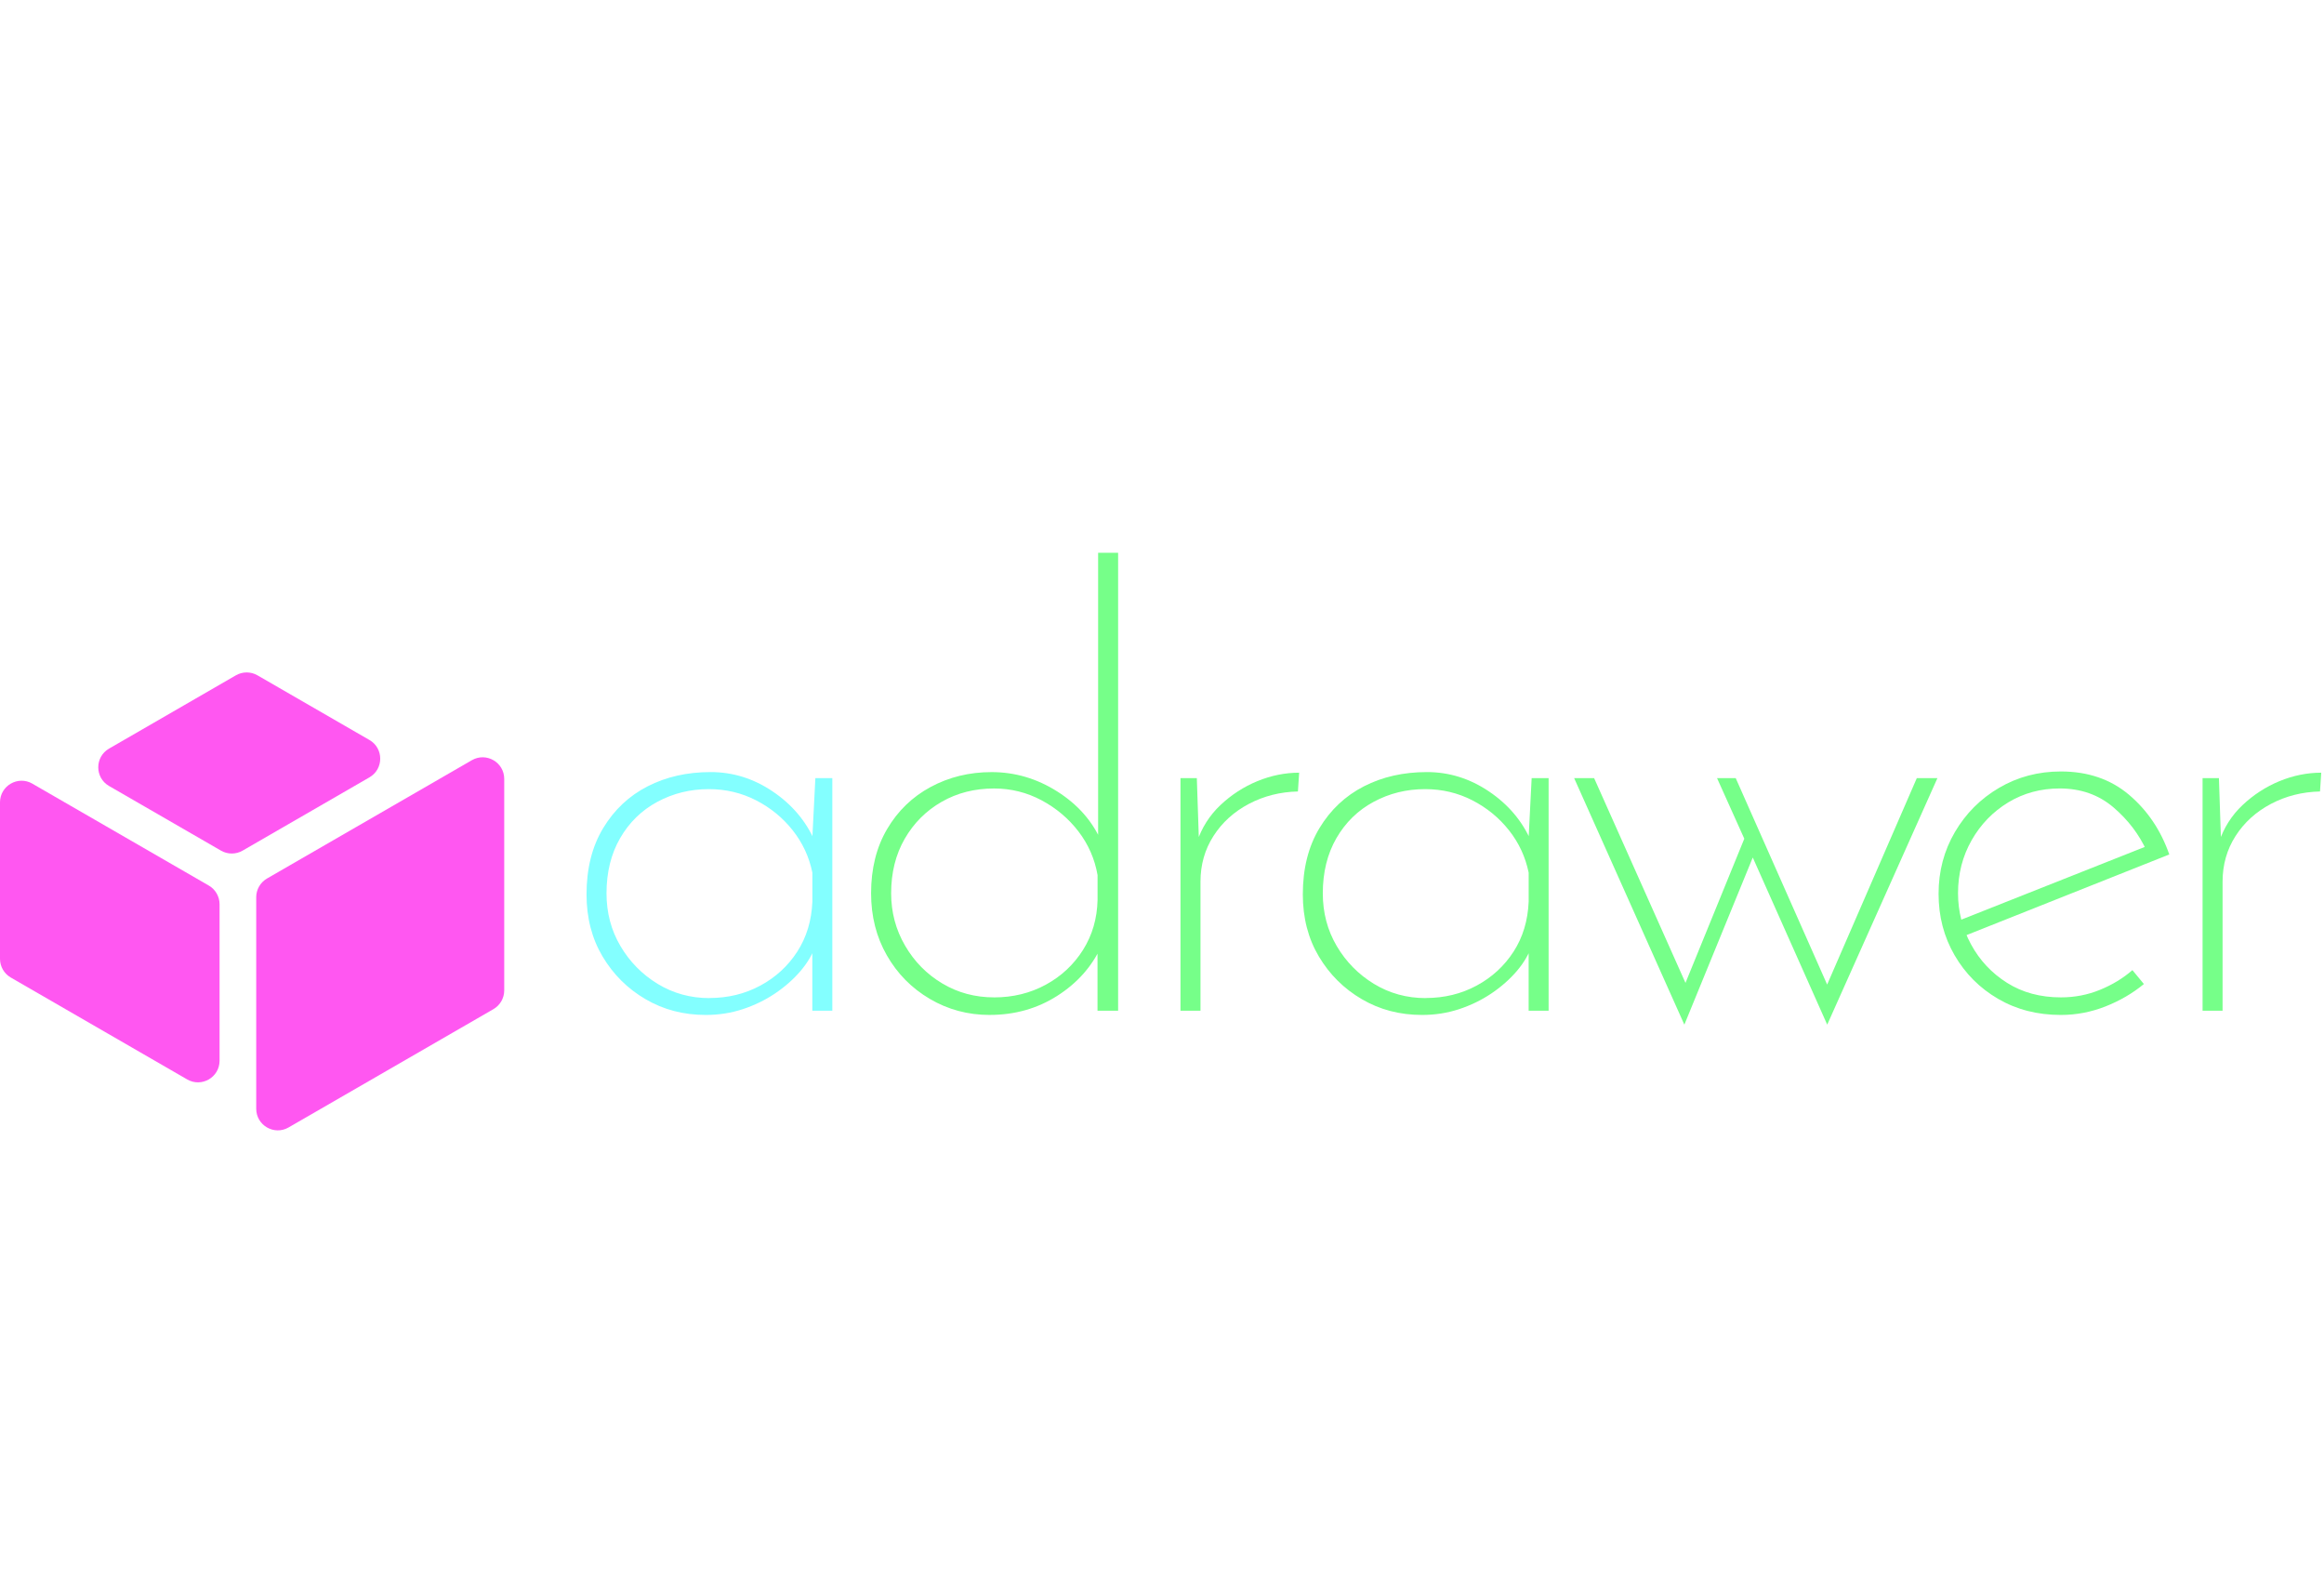
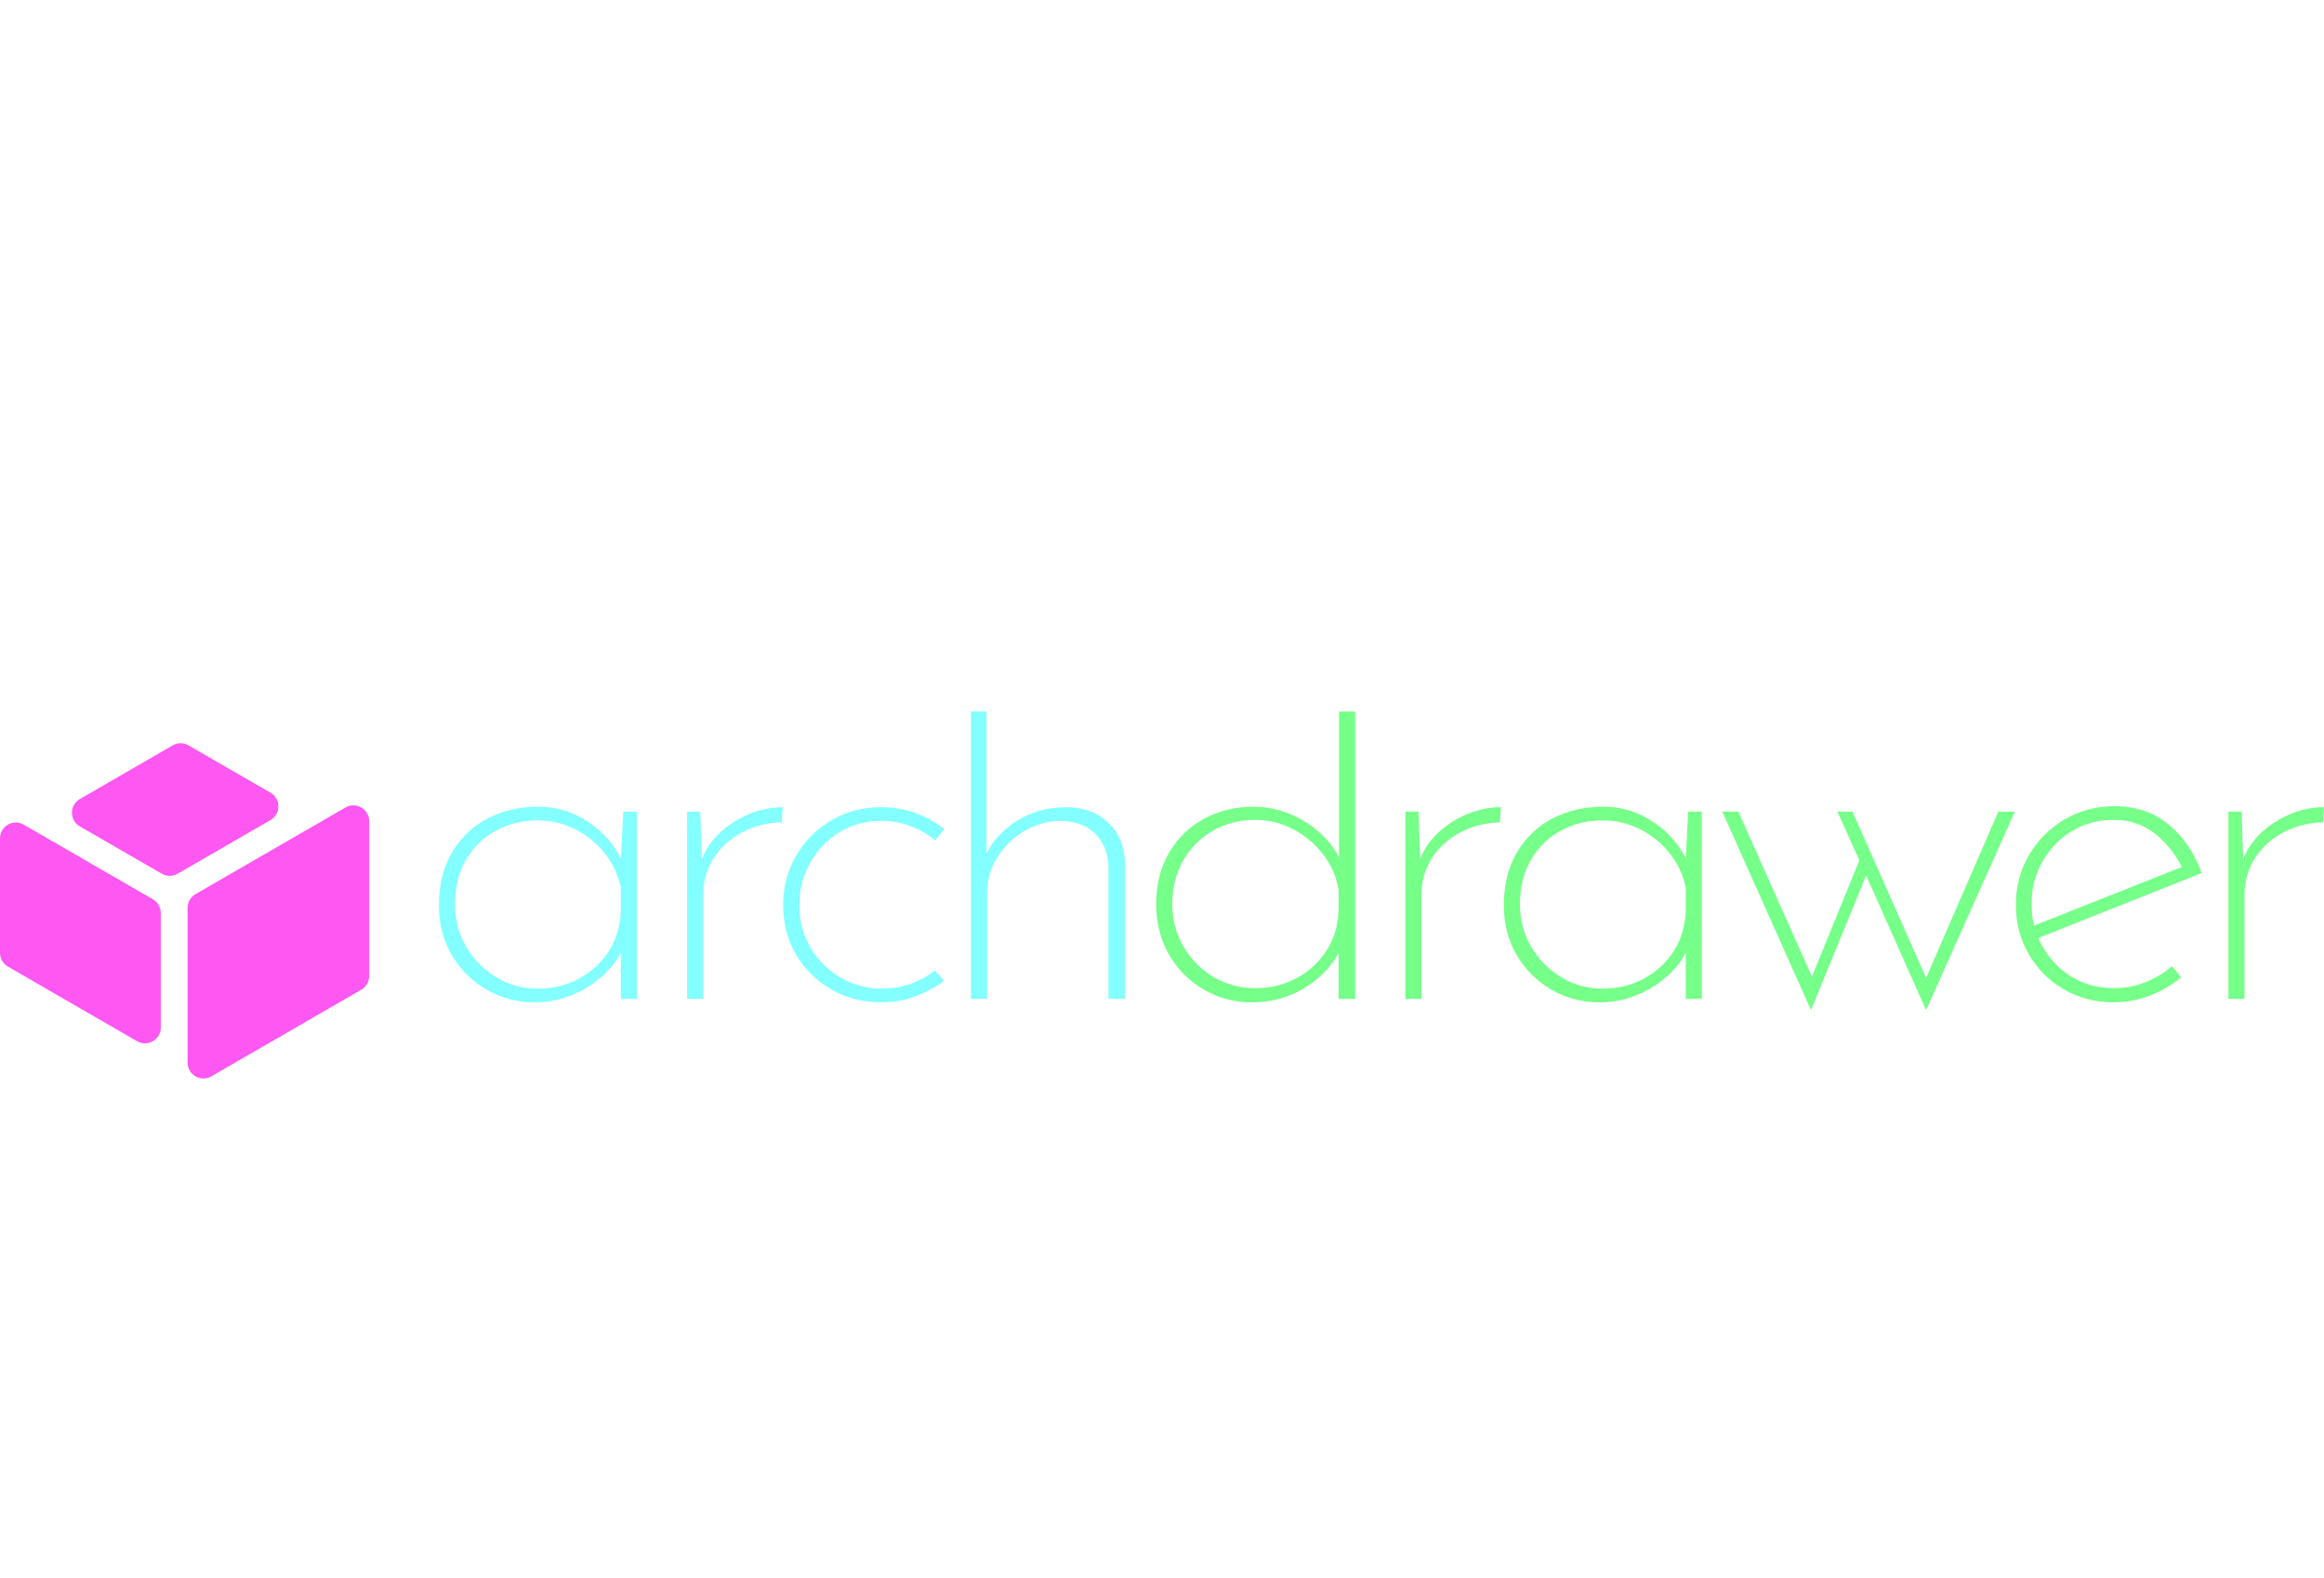
<svg xmlns="http://www.w3.org/2000/svg" id="Capa_3" version="1.1" viewBox="0 0 840 570">
  <defs>
    <style>
      .st0 {
        fill: #ff57f1;
      }

      .st1 {
        fill: #76ff89;
      }

      .st2 {
        fill: #83ffff;
      }
    </style>
  </defs>
  <g>
-     <path class="st2" d="M255.11,366.74c-8.03,0-15.29-1.89-21.77-5.69-6.5-3.79-11.67-8.94-15.54-15.43-3.86-6.49-5.8-13.96-5.8-22.43,0-9.34,2-17.32,6.02-23.97,4-6.64,9.38-11.67,16.08-15.1s14.29-5.14,22.76-5.14c8.03,0,15.5,2.33,22.43,7s12,10.65,15.21,17.95l-1.1,3.06,1.31-25.83h6.13v84.04h-7.23v-27.35l1.31,3.5c-1.17,3.36-3.03,6.53-5.58,9.52s-5.62,5.69-9.19,8.1c-3.57,2.4-7.48,4.3-11.71,5.69-4.23,1.39-8.68,2.08-13.34,2.08h0ZM256.42,360.62c6.71,0,12.84-1.49,18.39-4.48,5.54-2.98,10-7.08,13.35-12.26,3.35-5.18,5.18-11.2,5.47-18.06v-10.5c-1.17-5.69-3.54-10.79-7.12-15.31s-7.99-8.13-13.24-10.83c-5.25-2.69-10.94-4.04-17.07-4.04-6.71,0-12.91,1.53-18.6,4.59-5.69,3.06-10.17,7.45-13.46,13.13-3.28,5.68-4.92,12.33-4.92,19.92,0,7,1.67,13.35,5.03,19.05,3.35,5.69,7.84,10.25,13.46,13.68,5.62,3.42,11.85,5.14,18.72,5.14v-.02h0Z" />
-     <path class="st1" d="M357.75,366.74c-7.89,0-15.1-1.93-21.67-5.8-6.57-3.86-11.75-9.11-15.54-15.75-3.8-6.64-5.69-14.11-5.69-22.43,0-8.9,1.93-16.63,5.8-23.2,3.86-6.56,9.11-11.64,15.75-15.21s13.96-5.36,22-5.36c8.46,0,16.37,2.33,23.74,7,7.37,4.67,12.66,10.65,15.87,17.95l-1.1,3.71v-107.9h7.23v165.45h-7.45v-27.35l1.31,4.15c-3.36,7.3-8.65,13.24-15.87,17.84s-15.35,6.89-24.4,6.89h0ZM359.28,360.4c6.86,0,13.09-1.53,18.72-4.59,5.62-3.06,10.1-7.26,13.46-12.58,3.35-5.33,5.1-11.35,5.25-18.06v-8.97c-1.02-5.83-3.32-11.08-6.89-15.75-3.57-4.66-8.03-8.43-13.34-11.27-5.33-2.84-11.06-4.27-17.18-4.27-7,0-13.32,1.6-18.93,4.81s-10.07,7.66-13.35,13.34c-3.28,5.68-4.92,12.26-4.92,19.7,0,6.86,1.67,13.17,5.03,18.93,3.35,5.77,7.84,10.32,13.46,13.67,5.62,3.36,11.85,5.03,18.72,5.03v.02h0Z" />
-     <path class="st1" d="M432.59,281.17l.87,26.04-.87-2.84c1.75-5.25,4.59-9.74,8.53-13.46s8.39-6.6,13.35-8.65c4.96-2.03,10-3.06,15.1-3.06l-.44,6.79c-6.42.15-12.33,1.64-17.72,4.48s-9.67,6.71-12.8,11.6c-3.14,4.89-4.7,10.4-4.7,16.52v46.61h-7.23v-84.04h5.91Z" />
-     <path class="st1" d="M514.01,366.74c-8.03,0-15.29-1.89-21.77-5.69-6.5-3.79-11.67-8.94-15.54-15.43-3.86-6.49-5.8-13.96-5.8-22.43,0-9.34,2-17.32,6.02-23.97,4-6.64,9.38-11.67,16.08-15.1s14.29-5.14,22.76-5.14c8.03,0,15.5,2.33,22.43,7,6.93,4.67,12,10.65,15.21,17.95l-1.1,3.06,1.31-25.83h6.13v84.04h-7.22v-27.35l1.31,3.5c-1.17,3.36-3.03,6.53-5.58,9.52-2.55,2.99-5.62,5.69-9.19,8.1-3.57,2.4-7.48,4.3-11.71,5.69-4.23,1.39-8.68,2.08-13.35,2.08h0ZM515.32,360.62c6.71,0,12.84-1.49,18.39-4.48,5.54-2.98,10-7.08,13.35-12.26,3.35-5.18,5.18-11.2,5.47-18.06v-10.5c-1.17-5.69-3.54-10.79-7.12-15.31s-7.99-8.13-13.24-10.83c-5.25-2.69-10.94-4.04-17.07-4.04-6.71,0-12.91,1.53-18.6,4.59-5.69,3.06-10.17,7.45-13.46,13.13-3.28,5.69-4.92,12.33-4.92,19.92,0,7,1.67,13.35,5.03,19.05,3.35,5.69,7.84,10.25,13.46,13.68,5.62,3.42,11.85,5.14,18.72,5.14v-.02h0Z" />
-     <path class="st1" d="M627.37,281.17l33.93,76.59h-1.75l33.27-76.59h7.45l-39.83,89.08-26.91-60.4-24.73,60.4-39.83-89.08h7.22l34.58,77.48-2.63-.87,22.33-54.72-9.85-21.89h6.79-.05Z" />
-     <path class="st1" d="M744.9,366.74c-8.47,0-16.01-1.93-22.66-5.8-6.64-3.86-11.89-9.11-15.75-15.75-3.86-6.64-5.8-14.04-5.8-22.22s1.97-15.6,5.91-22.33c3.94-6.71,9.26-12.04,15.97-15.97,6.71-3.94,14.15-5.91,22.33-5.91,9.77,0,17.99,2.81,24.63,8.43s11.49,12.8,14.55,21.56l-74.85,29.76-2.18-5.47,70.69-28.01-1.75,2.63c-2.78-6.13-6.83-11.45-12.14-15.97-5.33-4.52-11.79-6.79-19.37-6.79-6.86,0-13.05,1.68-18.6,5.03-5.54,3.36-9.96,7.92-13.24,13.67-3.28,5.77-4.92,12.14-4.92,19.15,0,6.56,1.57,12.73,4.7,18.49s7.47,10.4,13.03,13.9c5.54,3.5,12.04,5.25,19.48,5.25,4.96,0,9.67-.91,14.11-2.73s8.36-4.19,11.71-7.12l4.15,5.03c-4.08,3.36-8.72,6.06-13.9,8.1-5.18,2.04-10.54,3.07-16.08,3.07h0Z" />
-     <path class="st1" d="M802.02,281.17l.87,26.04-.87-2.84c1.75-5.25,4.59-9.74,8.54-13.46s8.39-6.6,13.34-8.65c4.96-2.03,10-3.06,15.1-3.06l-.44,6.79c-6.42.15-12.33,1.64-17.72,4.48s-9.67,6.71-12.8,11.6c-3.14,4.89-4.7,10.4-4.7,16.52v46.61h-7.23v-84.04h5.91Z" />
+     <path class="st0" d="M97.76,286.43c3.81,2.2,3.81,7.69,0,9.89h0l-33.57,19.39c-1.76,1.02-3.95,1.02-5.71,0l-29.62-17.1c-3.81-2.2-3.81-7.69,0-9.89l33.56-19.39c1.76-1.02,3.95-1.02,5.71,0l29.62,17.1h0Z" />
+     <path class="st0" d="M8.57,297.99l46.68,26.95c1.76,1.02,2.86,2.91,2.86,4.95v41.39c0,4.4-4.76,7.15-8.57,4.95l-46.68-26.96c-1.76-1.02-2.86-2.91-2.86-4.95v-41.39c0-4.4,4.76-7.15,8.57-4.95h0Z" />
+     <path class="st0" d="M130.57,357.63l-54.2,31.3c-3.81,2.2-8.57-.55-8.57-4.95v-55.95c0-2.04,1.09-3.92,2.86-4.95l54.2-31.3c3.81-2.2,8.57.55,8.57,4.95v55.95c0,2.04-1.09,3.92-2.86,4.95h0Z" />
  </g>
-   <path class="st0" d="M-314.63,372.17h98.53c15.09,0,27.37-12.28,27.37-27.37v-98.53c0-15.09-12.28-27.37-27.37-27.37h-98.53c-15.09,0-27.37,12.28-27.37,27.37v98.53c0,15.09,12.28,27.37,27.37,27.37ZM-228.58,339.89h-73.57c-1.81,0-3.46-.73-4.65-1.92-1.18-1.19-1.92-2.84-1.92-4.65,0-3.62,2.95-6.57,6.57-6.57h73.57c3.63,0,6.57,2.95,6.57,6.57s-2.94,6.57-6.57,6.57ZM-331.05,246.28c0-9.06,7.36-16.42,16.42-16.42h98.53c9.05,0,16.42,7.36,16.42,16.42v39.41c0-3.63-2.94-6.57-6.57-6.57h-118.23c-3.63,0-6.57,2.94-6.57,6.57,0,0,0-39.41,0-39.41Z" />
  <g>
-     <path class="st0" d="M133.53,267.38c5.2,3,5.2,10.51,0,13.51h0l-45.85,26.48c-2.41,1.39-5.39,1.39-7.8,0l-40.46-23.36c-5.2-3-5.2-10.51,0-13.51l45.84-26.48c2.41-1.39,5.39-1.39,7.8,0l40.46,23.36Z" />
-     <path class="st0" d="M11.7,283.17l63.76,36.81c2.41,1.39,3.9,3.97,3.9,6.76v56.54c0,6.01-6.5,9.76-11.7,6.76L3.9,353.22c-2.41-1.39-3.9-3.97-3.9-6.76v-56.54c0-6.01,6.5-9.76,11.7-6.76Z" />
-     <path class="st0" d="M178.35,364.64l-74.04,42.75c-5.2,3-11.7-.75-11.7-6.76v-76.43c0-2.79,1.49-5.36,3.9-6.76l74.04-42.75c5.2-3,11.7.75,11.7,6.76v76.43c0,2.79-1.49,5.36-3.9,6.76Z" />
+     <path class="st0" d="M-894.22,415.5c5.2,3,5.2,10.51,0,13.51h0l-45.85,26.48c-2.41,1.39-5.39,1.39-7.8,0l-40.46-23.36c-5.2-3-5.2-10.51,0-13.51l45.84-26.48c2.41-1.39,5.39-1.39,7.8,0l40.46,23.36h.01Z" />
+     <path class="st0" d="M-1016.05,431.29l63.76,36.81c2.41,1.39,3.9,3.97,3.9,6.76v56.54c0,6.01-6.5,9.76-11.7,6.76l-63.76-36.82c-2.41-1.39-3.9-3.97-3.9-6.76v-56.54c0-6.01,6.5-9.76,11.7-6.76h0Z" />
+     <path class="st0" d="M-849.4,512.76l-74.04,42.75c-5.2,3-11.7-.75-11.7-6.76v-76.43c0-2.79,1.49-5.36,3.9-6.76l74.04-42.75c5.2-3,11.7.75,11.7,6.76v76.43c0,2.79-1.49,5.36-3.9,6.76h0Z" />
+   </g>
+   <g>
+     <path class="st2" d="M193.36,362.18c-6.46,0-12.31-1.53-17.54-4.58-5.23-3.05-9.4-7.2-12.51-12.43-3.11-5.23-4.67-11.25-4.67-18.07,0-7.52,1.61-13.95,4.85-19.3,3.23-5.34,7.55-9.4,12.95-12.16,5.4-2.76,11.51-4.14,18.33-4.14,6.46,0,12.48,1.88,18.07,5.64,5.58,3.76,9.66,8.58,12.25,14.45l-.88,2.47,1.06-20.8h4.94v67.68h-5.82v-22.03l1.06,2.82c-.94,2.7-2.44,5.26-4.49,7.67-2.06,2.41-4.52,4.58-7.4,6.52-2.88,1.94-6.02,3.47-9.43,4.58-3.41,1.11-6.99,1.67-10.75,1.67ZM194.42,357.24c5.4,0,10.34-1.2,14.8-3.61,4.46-2.41,8.05-5.7,10.75-9.87,2.7-4.17,4.17-9.02,4.41-14.54v-8.46c-.94-4.58-2.85-8.69-5.73-12.34-2.88-3.64-6.43-6.55-10.66-8.72-4.23-2.17-8.81-3.26-13.75-3.26-5.41,0-10.4,1.23-14.98,3.7-4.58,2.47-8.2,5.99-10.84,10.57-2.64,4.58-3.97,9.93-3.97,16.04,0,5.64,1.35,10.75,4.05,15.33,2.7,4.58,6.31,8.26,10.84,11.02,4.52,2.76,9.55,4.14,15.07,4.14Z" />
+     <path class="st2" d="M253.11,293.27l.7,20.97-.7-2.29c1.41-4.23,3.7-7.84,6.87-10.84,3.17-3,6.76-5.31,10.75-6.96,3.99-1.64,8.05-2.47,12.16-2.47l-.35,5.46c-5.17.12-9.93,1.32-14.28,3.61-4.35,2.29-7.79,5.41-10.31,9.34-2.53,3.94-3.79,8.37-3.79,13.31v37.54h-5.82v-67.68h4.76Z" />
+     <path class="st2" d="M341.23,354.42c-3.17,2.35-6.67,4.23-10.49,5.64-3.82,1.41-7.84,2.11-12.07,2.11-6.82,0-12.9-1.56-18.24-4.67-5.35-3.11-9.58-7.28-12.69-12.51-3.11-5.23-4.67-11.19-4.67-17.89s1.59-12.72,4.76-18.07c3.17-5.34,7.43-9.58,12.78-12.69,5.35-3.11,11.19-4.67,17.54-4.67,4.58,0,8.84.7,12.78,2.12,3.94,1.41,7.37,3.35,10.31,5.82l-3.17,4.05c-2.59-2.11-5.55-3.82-8.9-5.11-3.35-1.29-6.9-1.94-10.66-1.94-5.52,0-10.52,1.35-14.98,4.05-4.47,2.7-8.02,6.38-10.66,11.02-2.64,4.64-3.97,9.78-3.97,15.42s1.32,10.57,3.97,15.16c2.64,4.58,6.26,8.23,10.84,10.93,4.58,2.7,9.63,4.05,15.16,4.05,3.64,0,7.08-.59,10.31-1.76,3.23-1.17,6.14-2.76,8.72-4.76l3.35,3.7Z" />
+     <path class="st2" d="M350.93,360.94v-103.85h5.64v54.68l-.35-2.64c2.23-4.94,5.96-9.08,11.19-12.43,5.23-3.35,11.19-5.02,17.89-5.02,6.34,0,11.46,1.88,15.33,5.64,3.88,3.76,5.87,8.58,5.99,14.45v49.17h-5.99v-47.76c-.12-4.7-1.62-8.58-4.49-11.63-2.88-3.05-6.96-4.7-12.25-4.94-4.82,0-9.28,1.18-13.39,3.52-4.11,2.35-7.43,5.52-9.96,9.52-2.53,4-3.79,8.46-3.79,13.39v37.89h-5.82Z" />
+     <path class="st1" d="M452.44,362.18c-6.34,0-12.16-1.56-17.45-4.67-5.29-3.11-9.46-7.34-12.51-12.69-3.06-5.34-4.58-11.37-4.58-18.07,0-7.17,1.56-13.4,4.67-18.68,3.11-5.29,7.34-9.37,12.69-12.25,5.34-2.88,11.25-4.32,17.71-4.32,6.81,0,13.19,1.88,19.12,5.64,5.93,3.76,10.19,8.58,12.78,14.45l-.88,3v-57.49h5.82v103.85h-5.99v-22.03l1.06,3.35c-2.7,5.88-6.96,10.66-12.78,14.36-5.82,3.7-12.37,5.55-19.65,5.55ZM453.68,357.07c5.52,0,10.54-1.23,15.07-3.7,4.52-2.47,8.13-5.84,10.84-10.13,2.7-4.29,4.11-9.13,4.23-14.54v-7.23c-.82-4.7-2.67-8.93-5.55-12.69-2.88-3.76-6.46-6.79-10.75-9.08-4.29-2.29-8.9-3.44-13.84-3.44-5.64,0-10.72,1.29-15.25,3.88-4.52,2.59-8.11,6.17-10.75,10.75-2.64,4.58-3.97,9.87-3.97,15.86,0,5.52,1.35,10.6,4.05,15.24,2.7,4.64,6.31,8.31,10.84,11.02,4.52,2.7,9.55,4.05,15.07,4.05Z" />
+     <path class="st1" d="M512.72,293.27l.7,20.97-.7-2.29c1.41-4.23,3.7-7.84,6.87-10.84,3.17-3,6.76-5.31,10.75-6.96,3.99-1.64,8.05-2.47,12.16-2.47l-.35,5.46c-5.17.12-9.93,1.32-14.28,3.61-4.35,2.29-7.79,5.41-10.31,9.34-2.53,3.94-3.79,8.37-3.79,13.31v37.54h-5.82v-67.68h4.76Z" />
+     <path class="st1" d="M578.28,362.18c-6.46,0-12.31-1.53-17.54-4.58-5.23-3.05-9.4-7.2-12.51-12.43-3.11-5.23-4.67-11.25-4.67-18.07,0-7.52,1.61-13.95,4.85-19.3,3.23-5.34,7.55-9.4,12.95-12.16,5.4-2.76,11.51-4.14,18.33-4.14,6.46,0,12.48,1.88,18.06,5.64,5.58,3.76,9.66,8.58,12.25,14.45l-.88,2.47,1.06-20.8h4.94v67.68h-5.82v-22.03l1.06,2.82c-.94,2.7-2.44,5.26-4.49,7.67-2.06,2.41-4.53,4.58-7.4,6.52-2.88,1.94-6.02,3.47-9.43,4.58-3.41,1.11-6.99,1.67-10.75,1.67ZM579.34,357.24c5.4,0,10.34-1.2,14.8-3.61,4.46-2.41,8.05-5.7,10.75-9.87,2.7-4.17,4.17-9.02,4.41-14.54v-8.46c-.94-4.58-2.85-8.69-5.73-12.34-2.88-3.64-6.43-6.55-10.66-8.72-4.23-2.17-8.81-3.26-13.75-3.26-5.41,0-10.4,1.23-14.98,3.7-4.58,2.47-8.2,5.99-10.84,10.57-2.64,4.58-3.96,9.93-3.96,16.04,0,5.64,1.35,10.75,4.05,15.33,2.7,4.58,6.31,8.26,10.84,11.02,4.52,2.76,9.54,4.14,15.07,4.14Z" />
+     <path class="st1" d="M669.57,293.27l27.32,61.69h-1.41l26.79-61.69h5.99l-32.08,71.73-21.68-48.64-19.92,48.64-32.08-71.73h5.82l27.85,62.39-2.11-.71,17.98-44.06-7.93-17.62h5.46Z" />
+     <path class="st1" d="M764.22,362.18c-6.82,0-12.9-1.56-18.24-4.67-5.35-3.11-9.58-7.34-12.69-12.69-3.11-5.34-4.67-11.31-4.67-17.89s1.59-12.57,4.76-17.98c3.17-5.4,7.46-9.69,12.87-12.87,5.4-3.17,11.4-4.76,17.98-4.76,7.87,0,14.48,2.26,19.83,6.79,5.35,4.52,9.25,10.31,11.72,17.36l-60.28,23.97-1.76-4.41,56.93-22.56-1.41,2.11c-2.23-4.93-5.49-9.22-9.78-12.87-4.29-3.64-9.49-5.46-15.6-5.46-5.52,0-10.52,1.35-14.98,4.05-4.47,2.7-8.02,6.37-10.66,11.02-2.64,4.64-3.97,9.78-3.97,15.42,0,5.29,1.26,10.25,3.79,14.89,2.53,4.64,6.02,8.37,10.49,11.19,4.46,2.82,9.69,4.23,15.69,4.23,3.99,0,7.78-.73,11.37-2.2,3.58-1.47,6.73-3.38,9.43-5.73l3.35,4.05c-3.29,2.7-7.02,4.88-11.19,6.52-4.17,1.64-8.49,2.47-12.95,2.47Z" />
+     <path class="st1" d="M810.21,293.27l.7,20.97-.7-2.29c1.41-4.23,3.7-7.84,6.87-10.84,3.17-3,6.76-5.31,10.75-6.96,3.99-1.64,8.05-2.47,12.16-2.47l-.35,5.46c-5.17.12-9.93,1.32-14.28,3.61-4.35,2.29-7.79,5.41-10.31,9.34-2.53,3.94-3.79,8.37-3.79,13.31v37.54h-5.82v-67.68h4.76Z" />
+   </g>
+   <g>
+     <path class="st2" d="M-982.6,306.8c-8.07,0-15.37-1.9-21.89-5.72-6.53-3.81-11.74-8.98-15.62-15.51-3.89-6.52-5.83-14.04-5.83-22.55,0-9.38,2.01-17.41,6.05-24.09,4.03-6.67,9.42-11.73,16.17-15.18,6.74-3.44,14.37-5.17,22.88-5.17,8.06,0,15.58,2.35,22.55,7.04,6.96,4.7,12.06,10.71,15.29,18.04l-1.1,3.08,1.32-25.96h6.16v84.48h-7.26v-27.5l1.32,3.52c-1.18,3.38-3.05,6.57-5.61,9.57-2.57,3.01-5.65,5.72-9.24,8.14-3.6,2.42-7.52,4.33-11.77,5.72-4.26,1.39-8.73,2.09-13.42,2.09ZM-981.28,300.64c6.74,0,12.9-1.5,18.48-4.51,5.57-3,10.04-7.11,13.42-12.32,3.37-5.2,5.2-11.25,5.5-18.15v-10.56c-1.18-5.72-3.56-10.85-7.15-15.4-3.6-4.54-8.03-8.17-13.31-10.89-5.28-2.71-11-4.07-17.16-4.07-6.75,0-12.98,1.54-18.7,4.62-5.72,3.08-10.23,7.48-13.53,13.2-3.3,5.72-4.95,12.4-4.95,20.02,0,7.04,1.68,13.42,5.06,19.14,3.37,5.72,7.88,10.31,13.53,13.75,5.64,3.45,11.91,5.17,18.81,5.17Z" />
+     <path class="st2" d="M-908.02,220.78l.88,26.18-.88-2.86c1.76-5.28,4.62-9.79,8.58-13.53,3.96-3.74,8.43-6.63,13.42-8.69,4.98-2.05,10.04-3.08,15.18-3.08l-.44,6.82c-6.46.15-12.4,1.65-17.82,4.51-5.43,2.86-9.72,6.75-12.87,11.66-3.16,4.92-4.73,10.45-4.73,16.61v46.86h-7.26v-84.48h5.94Z" />
+     <path class="st2" d="M-798.03,297.12c-3.96,2.94-8.33,5.28-13.09,7.04-4.77,1.76-9.79,2.64-15.07,2.64-8.51,0-16.1-1.94-22.77-5.83-6.68-3.88-11.96-9.09-15.84-15.62-3.89-6.52-5.83-13.97-5.83-22.33s1.98-15.87,5.94-22.55c3.96-6.67,9.27-11.95,15.95-15.84,6.67-3.88,13.97-5.83,21.89-5.83,5.72,0,11.03.88,15.95,2.64,4.91,1.76,9.2,4.18,12.87,7.26l-3.96,5.06c-3.23-2.64-6.93-4.76-11.11-6.38-4.18-1.61-8.62-2.42-13.31-2.42-6.9,0-13.13,1.69-18.7,5.06-5.58,3.38-10.01,7.96-13.31,13.75-3.3,5.8-4.95,12.21-4.95,19.25s1.65,13.2,4.95,18.92c3.3,5.72,7.81,10.27,13.53,13.64,5.72,3.38,12.02,5.06,18.92,5.06,4.54,0,8.83-.73,12.87-2.2,4.03-1.46,7.66-3.44,10.89-5.94l4.18,4.62Z" />
+     <path class="st2" d="M-785.93,305.26v-129.63h7.04v68.25l-.44-3.3c2.78-6.16,7.44-11.33,13.97-15.51,6.52-4.18,13.97-6.27,22.33-6.27,7.92,0,14.3,2.35,19.14,7.04,4.84,4.7,7.33,10.71,7.48,18.04v61.38h-7.48v-59.62c-.15-5.86-2.02-10.7-5.61-14.52-3.6-3.81-8.69-5.86-15.29-6.16-6.02,0-11.59,1.47-16.72,4.4-5.14,2.94-9.28,6.9-12.43,11.88-3.16,4.99-4.73,10.56-4.73,16.72v47.3h-7.26Z" />
+     <path class="st1" d="M-659.21,306.8c-7.92,0-15.18-1.94-21.78-5.83-6.6-3.88-11.81-9.16-15.62-15.84-3.82-6.67-5.72-14.19-5.72-22.55,0-8.94,1.94-16.72,5.83-23.32,3.88-6.6,9.16-11.69,15.84-15.29,6.67-3.59,14.04-5.39,22.11-5.39,8.5,0,16.46,2.35,23.87,7.04,7.4,4.7,12.72,10.71,15.95,18.04l-1.1,3.74v-71.77h7.26v129.63h-7.48v-27.5l1.32,4.18c-3.38,7.34-8.69,13.31-15.95,17.93-7.26,4.62-15.44,6.93-24.53,6.93ZM-657.67,300.42c6.89,0,13.16-1.54,18.81-4.62,5.64-3.08,10.15-7.29,13.53-12.65,3.37-5.35,5.13-11.4,5.28-18.15v-9.02c-1.03-5.86-3.34-11.14-6.93-15.84-3.6-4.69-8.07-8.47-13.42-11.33-5.36-2.86-11.11-4.29-17.27-4.29-7.04,0-13.39,1.62-19.03,4.84-5.65,3.23-10.12,7.7-13.42,13.42-3.3,5.72-4.95,12.32-4.95,19.8,0,6.9,1.68,13.24,5.06,19.03,3.37,5.8,7.88,10.38,13.53,13.75,5.64,3.38,11.91,5.06,18.81,5.06Z" />
+     <path class="st1" d="M-583.97,220.78l.88,26.18-.88-2.86c1.76-5.28,4.62-9.79,8.58-13.53,3.96-3.74,8.43-6.63,13.42-8.69,4.98-2.05,10.04-3.08,15.18-3.08l-.44,6.82c-6.46.15-12.4,1.65-17.82,4.51-5.43,2.86-9.72,6.75-12.87,11.66-3.16,4.92-4.73,10.45-4.73,16.61v46.86h-7.26v-84.48h5.94Z" />
+     <path class="st1" d="M-502.13,306.8c-8.07,0-15.37-1.9-21.89-5.72-6.53-3.81-11.74-8.98-15.62-15.51-3.89-6.52-5.83-14.04-5.83-22.55,0-9.38,2.01-17.41,6.05-24.09,4.03-6.67,9.42-11.73,16.17-15.18,6.74-3.44,14.37-5.17,22.88-5.17,8.06,0,15.58,2.35,22.55,7.04,6.96,4.7,12.06,10.71,15.29,18.04l-1.1,3.08,1.32-25.96h6.16v84.48h-7.26v-27.5l1.32,3.52c-1.18,3.38-3.04,6.57-5.61,9.57-2.57,3.01-5.65,5.72-9.24,8.14-3.6,2.42-7.52,4.33-11.77,5.72-4.26,1.39-8.73,2.09-13.42,2.09ZM-500.81,300.64c6.74,0,12.9-1.5,18.48-4.51,5.57-3,10.04-7.11,13.42-12.32,3.37-5.2,5.21-11.25,5.5-18.15v-10.56c-1.18-5.72-3.56-10.85-7.15-15.4-3.6-4.54-8.03-8.17-13.31-10.89-5.28-2.71-11-4.07-17.16-4.07-6.75,0-12.98,1.54-18.7,4.62-5.72,3.08-10.23,7.48-13.53,13.2-3.3,5.72-4.95,12.4-4.95,20.02,0,7.04,1.68,13.42,5.06,19.14,3.37,5.72,7.88,10.31,13.53,13.75,5.64,3.45,11.91,5.17,18.81,5.17Z" />
+     <path class="st1" d="M-388.17,220.78l34.1,77h-1.76l33.44-77h7.48l-40.04,89.54-27.06-60.72-24.86,60.72-40.04-89.54h7.26l34.76,77.88-2.64-.88,22.44-55-9.9-22h6.82Z" />
+     <path class="st1" d="M-270.04,306.8c-8.51,0-16.1-1.94-22.77-5.83-6.68-3.88-11.96-9.16-15.84-15.84-3.89-6.67-5.83-14.11-5.83-22.33s1.98-15.69,5.94-22.44c3.96-6.74,9.31-12.1,16.06-16.06,6.74-3.96,14.22-5.94,22.44-5.94,9.83,0,18.08,2.83,24.75,8.47,6.67,5.65,11.55,12.87,14.63,21.67l-75.24,29.92-2.2-5.5,71.06-28.16-1.76,2.64c-2.79-6.16-6.86-11.51-12.21-16.06-5.36-4.54-11.85-6.82-19.47-6.82-6.9,0-13.13,1.69-18.7,5.06-5.58,3.38-10.01,7.96-13.31,13.75-3.3,5.79-4.95,12.21-4.95,19.25,0,6.6,1.57,12.8,4.73,18.59,3.15,5.8,7.51,10.45,13.09,13.97,5.57,3.52,12.1,5.28,19.58,5.28,4.98,0,9.71-.91,14.19-2.75,4.47-1.83,8.39-4.21,11.77-7.15l4.18,5.06c-4.11,3.38-8.77,6.09-13.97,8.14-5.21,2.05-10.6,3.08-16.17,3.08Z" />
+     <path class="st1" d="M-212.62,220.78l.88,26.18-.88-2.86c1.76-5.28,4.62-9.79,8.58-13.53,3.96-3.74,8.43-6.63,13.42-8.69,4.98-2.05,10.04-3.08,15.18-3.08l-.44,6.82c-6.46.15-12.4,1.65-17.82,4.51-5.43,2.86-9.72,6.75-12.87,11.66-3.16,4.92-4.73,10.45-4.73,16.61v46.86h-7.26v-84.48h5.94Z" />
  </g>
</svg>
